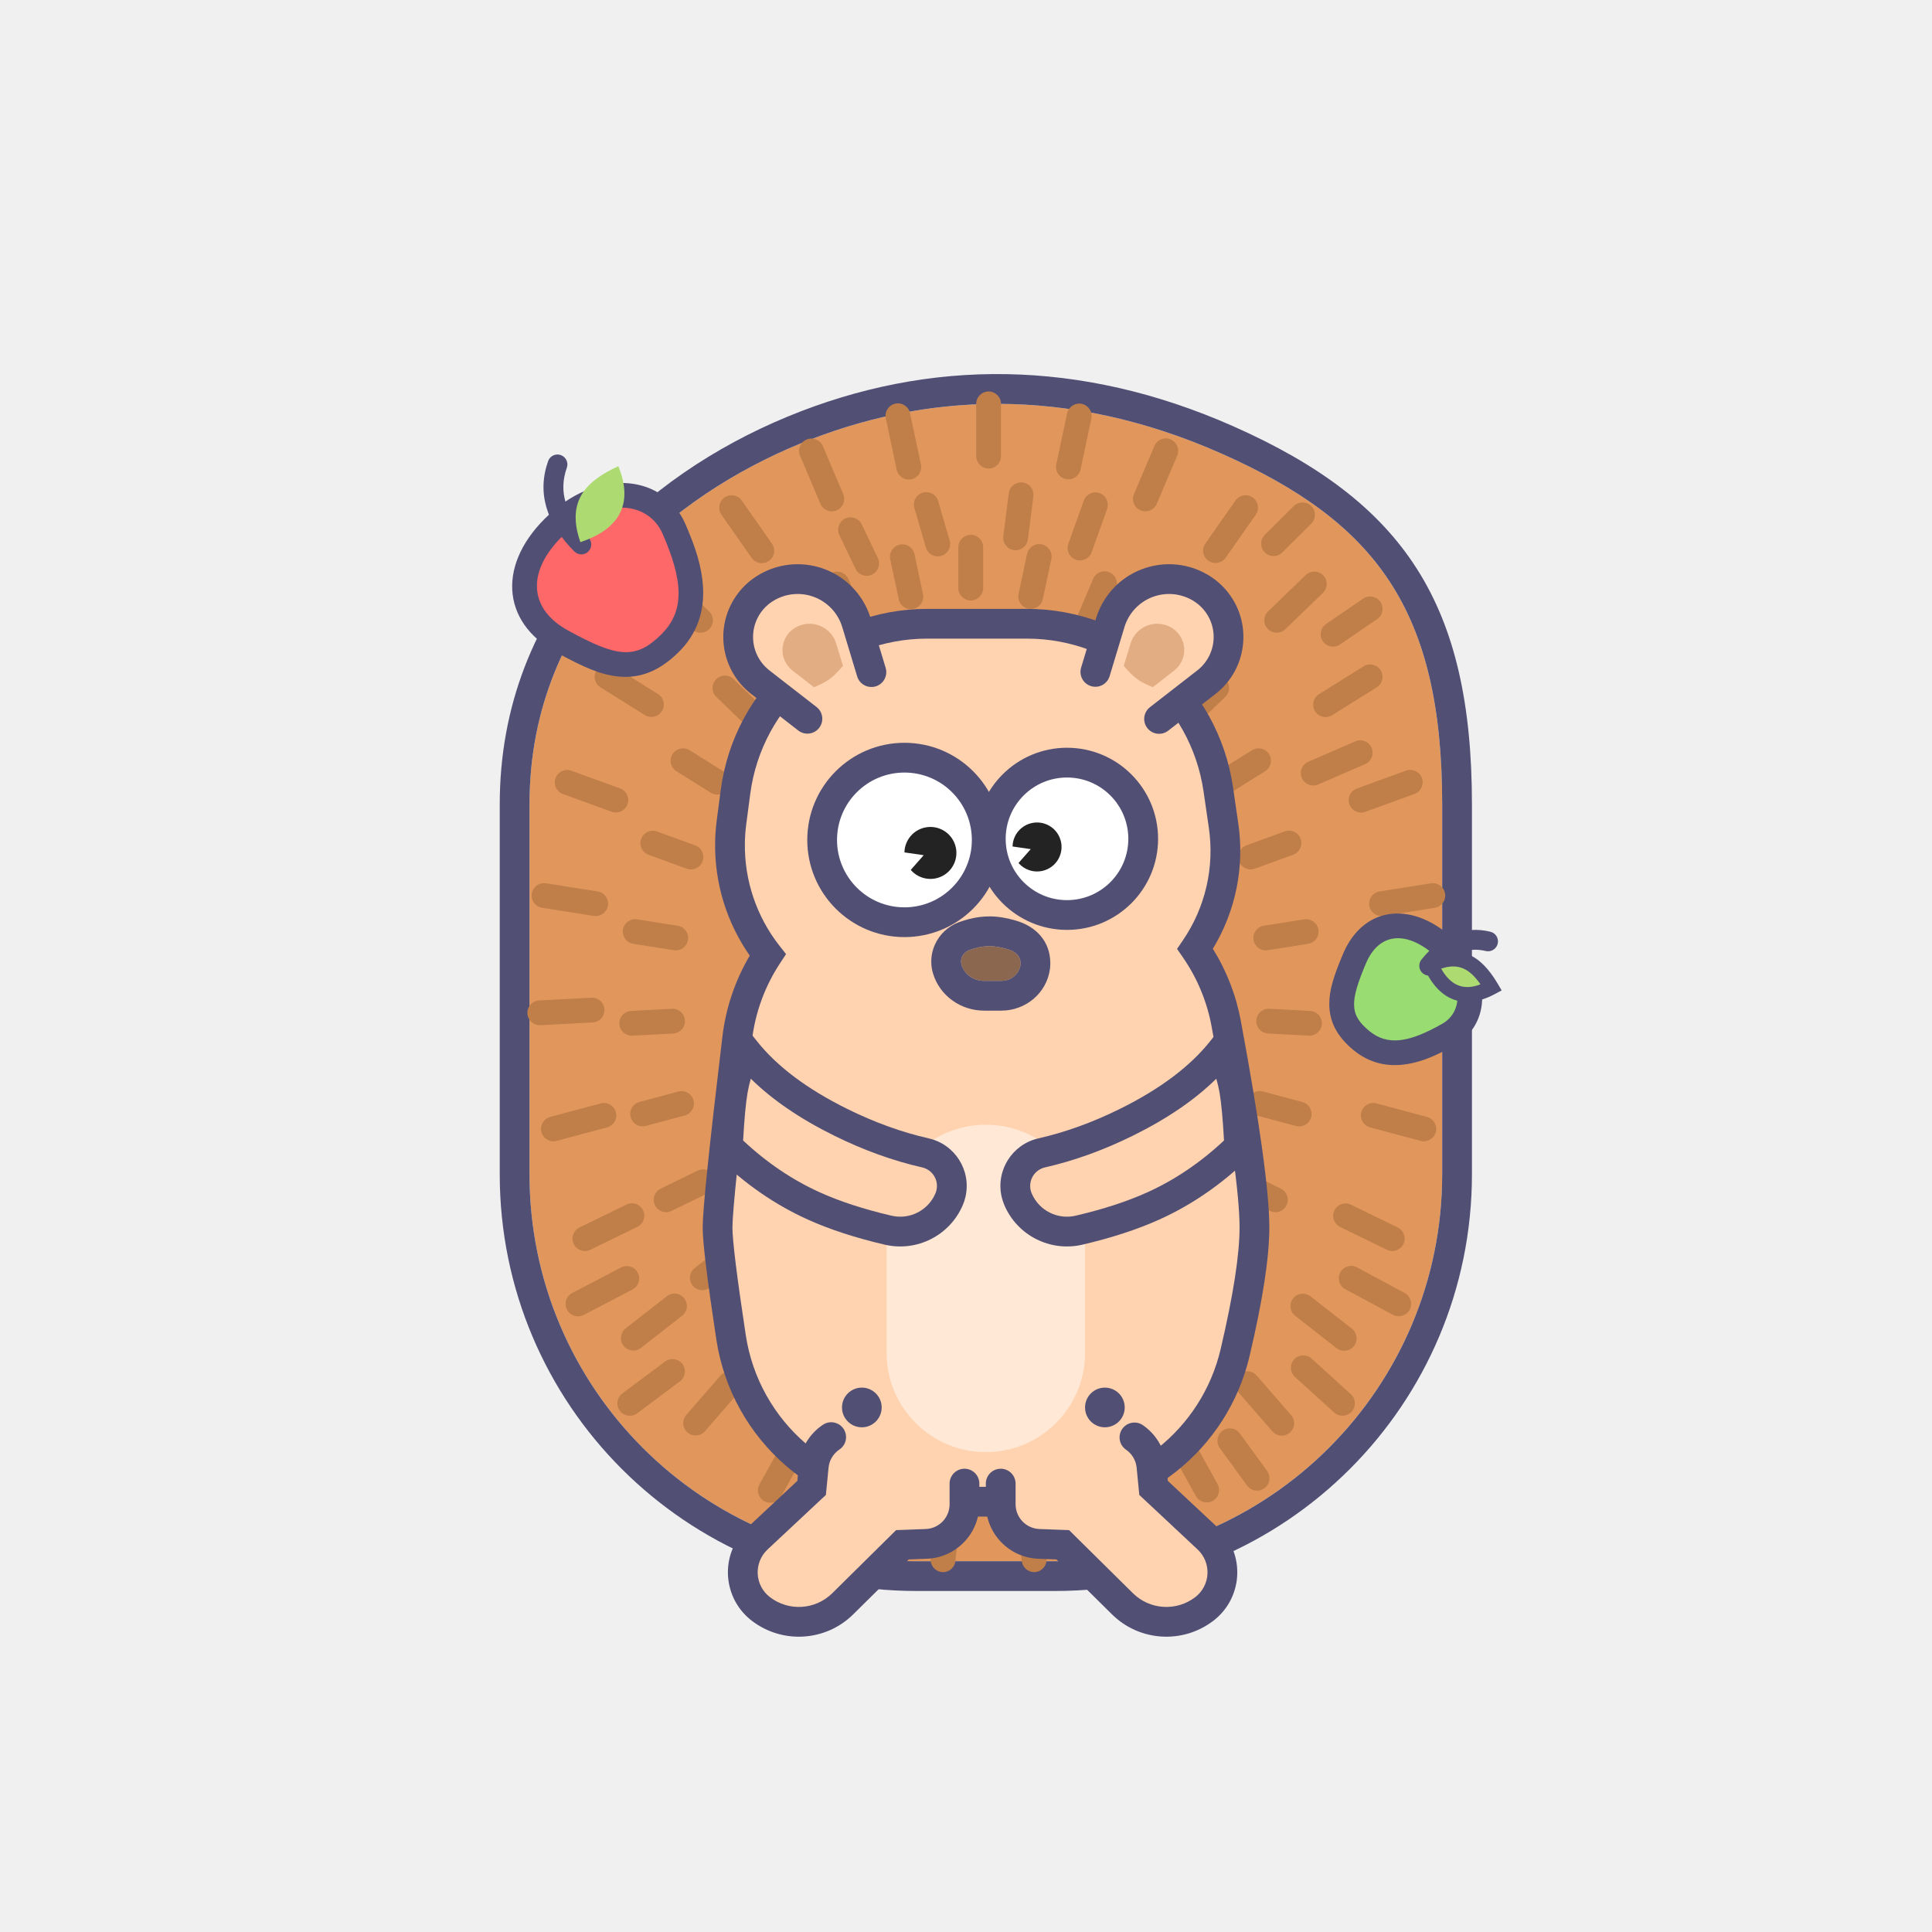
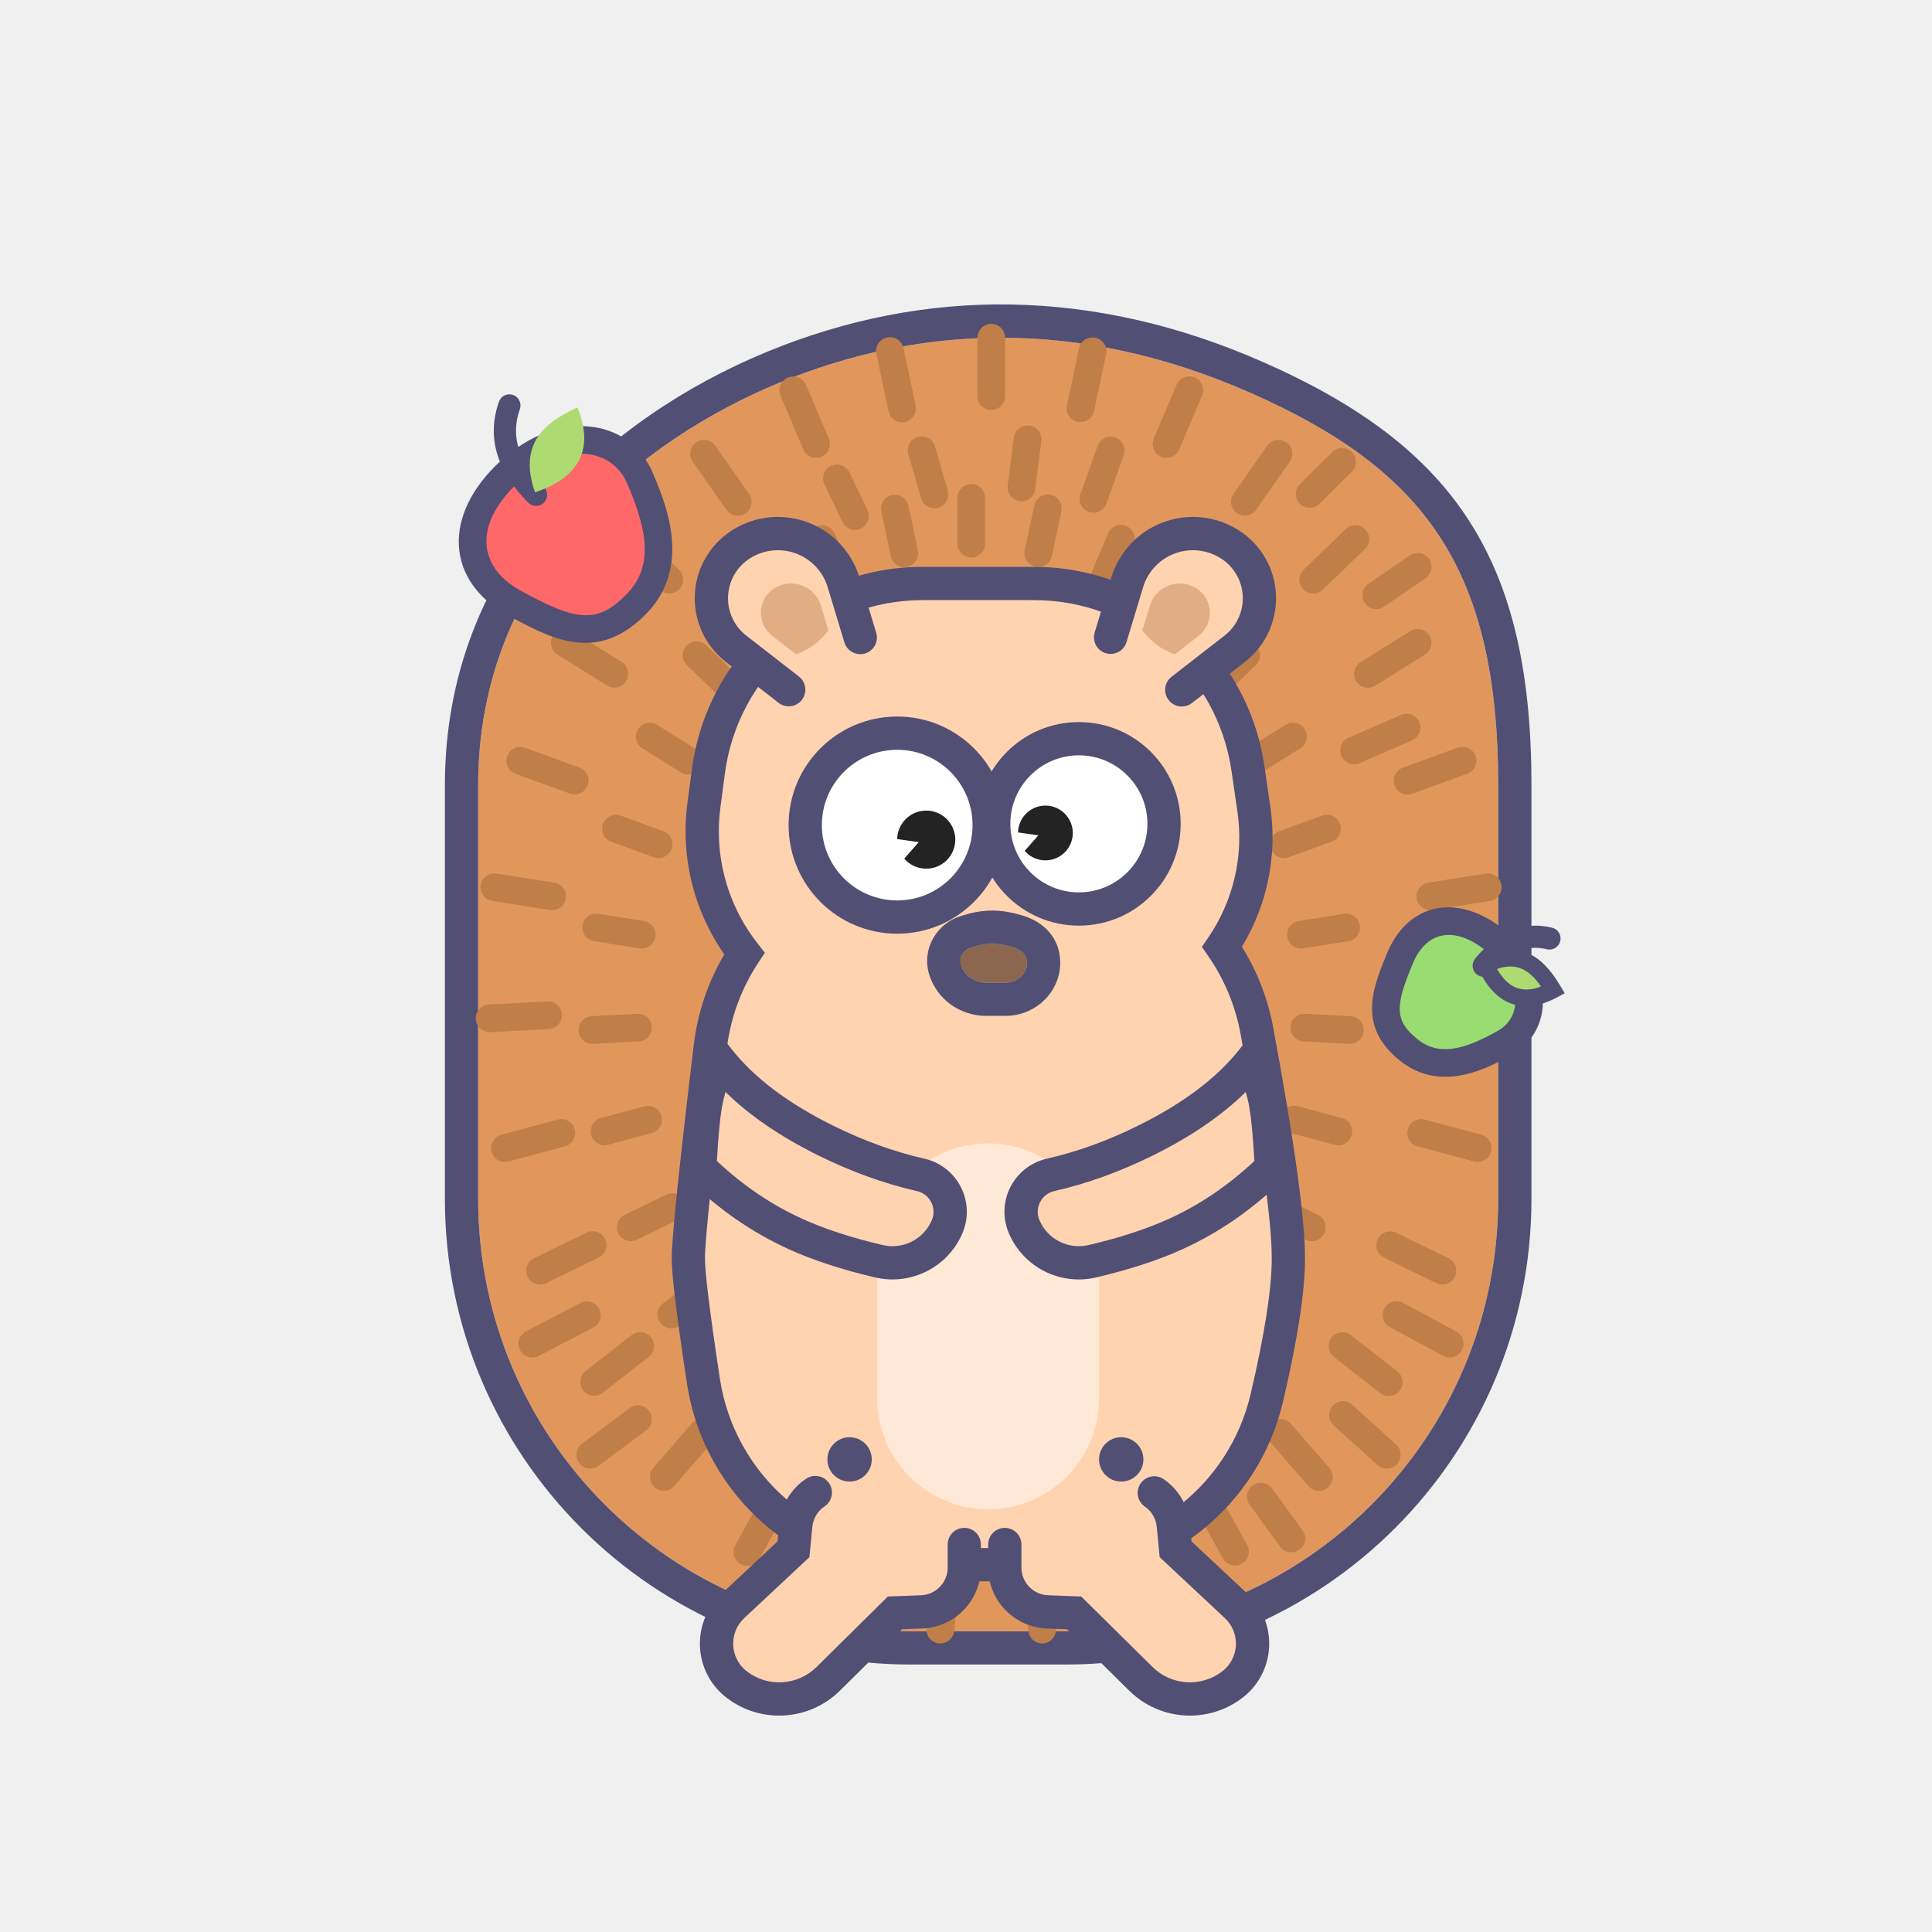
- <svg xmlns="http://www.w3.org/2000/svg" width="800px" height="800px" viewBox="25.6 25.6 972.8 972.8" class="icon" version="1.1">
+ <svg xmlns="http://www.w3.org/2000/svg" width="800px" height="800px" viewBox="76.8 76.8 870.4 870.4" class="icon" version="1.1">
  <path d="M640.382 253.88C718.291 288.348 751.766 332.503 751.766 430.627V616.898c0 107.59-87.22 194.81-194.81 194.81H487.024c-107.59 0-194.81-87.22-194.81-194.81V430.627c0-98.124 73.623-155.838 135.892-181.493s134.369-29.721 212.275 4.745z" fill="#E1975C" />
  <path d="M640.382 253.88c-77.906-34.466-150.004-30.4-212.275-4.745S292.215 332.503 292.215 430.627V616.898c0 107.59 87.22 194.81 194.81 194.81h69.932c107.59 0 194.81-87.22 194.81-194.81V430.627c0-98.124-33.475-142.279-111.384-176.747z m6.064-13.702C732.944 278.446 766.751 330 766.751 430.627V616.898c0 115.869-93.926 209.795-209.795 209.795H487.024c-115.867 0-209.795-93.926-209.795-209.795V430.627c0-49.382 17.248-92.335 48.308-127.795 25.627-29.259 59.792-52.281 96.863-67.554 71.116-29.296 147.166-29.117 224.046 4.9z" fill="#524F75" />
  <path d="M508.149 301.128v20.585a6.244 6.244 0 1 0 12.488 0v-20.585a6.244 6.244 0 0 0-12.488 0z m34.599 3.387l-4.281 20.135a6.244 6.244 0 1 0 12.216 2.595l4.281-20.135a6.244 6.244 0 1 0-12.216-2.595z m33.235 12.648l-8.042 18.946a6.244 6.244 0 1 0 11.491 4.88l8.045-18.949a6.244 6.244 0 1 0-11.494-4.878z m30.92 21.292l-11.808 16.861a6.244 6.244 0 0 0 10.228 7.163l11.808-16.861a6.241 6.241 0 1 0-10.228-7.163z m26.926 29.084l-14.808 14.299a6.244 6.244 0 0 0 8.674 8.984l14.806-14.299a6.244 6.244 0 1 0-8.672-8.984z m22.241 35.748l-17.458 10.909a6.246 6.246 0 0 0 6.619 10.59l17.455-10.909a6.244 6.244 0 0 0-6.616-10.59z m16.424 40.935l-19.346 7.041a6.244 6.244 0 0 0 4.273 11.734l19.341-7.038a6.244 6.244 0 0 0-4.268-11.736z m9.795 44.282l-20.333 3.219a6.241 6.241 0 1 0 1.951 12.333l20.333-3.219a6.241 6.241 0 1 0-1.951-12.333z m3.057 46.102l-20.555-1.079a6.244 6.244 0 1 0-0.654 12.47l20.555 1.079a6.244 6.244 0 0 0 0.654-12.47z m-3.966 45.898l-19.883-5.327a6.244 6.244 0 0 0-3.232 12.063l19.883 5.327a6.244 6.244 0 0 0 3.232-12.063z m-10.849 43.602l-18.502-9.021a6.244 6.244 0 1 0-5.475 11.222l18.499 9.024a6.244 6.244 0 1 0 5.477-11.224z m-17.218 39.924l-16.222-12.673a6.241 6.241 0 1 0-7.687 9.84l16.222 12.673a6.244 6.244 0 1 0 7.687-9.84z m-22.873 34.202l-13.502-15.537a6.244 6.244 0 0 0-9.426 8.192l13.504 15.537a6.244 6.244 0 0 0 9.423-8.192z m-27.678 27.483l-9.978-18.002a6.244 6.244 0 1 0-10.922 6.052l9.978 18.002a6.244 6.244 0 0 0 10.922-6.052z m-31.322 19.426l-6.019-19.686a6.244 6.244 0 0 0-11.941 3.651l6.019 19.686a6.244 6.244 0 1 0 11.941-3.651z m-33.517 10.437l-2.15-20.47a6.246 6.246 0 0 0-12.42 1.304l2.15 20.47a6.244 6.244 0 1 0 12.42-1.304z m-34.639 1.306l2.15-20.47a6.244 6.244 0 1 0-12.42-1.304l-2.15 20.47a6.244 6.244 0 1 0 12.42 1.304z m-33.994-8.092l6.019-19.686a6.249 6.249 0 0 0-4.146-7.797 6.249 6.249 0 0 0-7.797 4.146l-6.019 19.686a6.244 6.244 0 1 0 11.943 3.651z m-32.343-17.023l9.98-18.002a6.244 6.244 0 1 0-10.924-6.052l-9.98 18.002a6.244 6.244 0 1 0 10.924 6.052z m-29.174-25.343l13.504-15.537a6.244 6.244 0 1 0-9.426-8.192l-13.504 15.537a6.244 6.244 0 1 0 9.426 8.192z m-24.608-32.556l16.222-12.673a6.244 6.244 0 1 0-7.687-9.84l-16.222 12.673a6.244 6.244 0 1 0 7.687 9.84z m-19.431-38.54l18.502-9.024a6.244 6.244 0 1 0-5.475-11.222l-18.502 9.021a6.244 6.244 0 0 0 5.475 11.224z m-13.095-42.763l19.883-5.327a6.246 6.246 0 0 0-3.232-12.063l-19.883 5.327a6.246 6.246 0 0 0 3.232 12.063z m-6.546-45.491l20.555-1.079a6.244 6.244 0 0 0-0.652-12.47l-20.555 1.079a6.244 6.244 0 1 0 0.652 12.47z m0.455-46.24l20.333 3.219a6.241 6.241 0 1 0 1.953-12.333l-20.333-3.219a6.244 6.244 0 1 0-1.953 12.333z m7.478-44.879l19.344 7.038a6.241 6.241 0 1 0 4.271-11.734l-19.344-7.041a6.246 6.246 0 0 0-4.271 11.736z m14.076-42.081l17.458 10.909a6.244 6.244 0 0 0 6.619-10.59l-17.455-10.909a6.246 6.246 0 0 0-6.621 10.59z m20.183-37.356l14.808 14.299a6.244 6.244 0 1 0 8.674-8.984l-14.808-14.299a6.244 6.244 0 1 0-8.674 8.984z m25.373-30.902l11.808 16.861a6.244 6.244 0 1 0 10.228-7.163l-11.808-16.861a6.244 6.244 0 1 0-10.228 7.163z m29.654-23.577l8.042 18.949a6.244 6.244 0 1 0 11.494-4.88l-8.042-18.946a6.244 6.244 0 0 0-11.494 4.878z m32.518-14.93l4.278 20.135a6.244 6.244 0 1 0 12.213-2.595l-4.278-20.135a6.244 6.244 0 0 0-12.213 2.595zM517.137 228.961v26.329a6.244 6.244 0 1 0 12.488 0V228.961a6.244 6.244 0 1 0-12.488 0z m45.795 4.693L557.456 259.409a6.244 6.244 0 1 0 12.216 2.597l5.475-25.755a6.244 6.244 0 0 0-12.213-2.597z m43.925 16.496l-10.287 24.236a6.244 6.244 0 0 0 11.496 4.878l10.287-24.239a6.246 6.246 0 0 0-3.307-8.187 6.251 6.251 0 0 0-8.19 3.312z m40.763 27.553l-15.103 21.569a6.241 6.241 0 1 0 10.228 7.163l15.103-21.569a6.244 6.244 0 1 0-10.228-7.163z m35.43 37.456l-18.939 18.292a6.244 6.244 0 1 0 8.674 8.984l18.942-18.292a6.244 6.244 0 1 0-8.677-8.984z m29.129 45.95l-22.326 13.951a6.244 6.244 0 1 0 6.614 10.59l22.331-13.951a6.244 6.244 0 1 0-6.619-10.59z m21.382 52.521l-24.741 9.006a6.244 6.244 0 1 0 4.268 11.736l24.743-9.006a6.244 6.244 0 1 0-4.271-11.736z m12.605 56.727l-26.007 4.118a6.244 6.244 0 0 0 1.953 12.333l26.007-4.118a6.244 6.244 0 0 0-1.953-12.333z m3.631 58.987l-26.294-1.376a6.241 6.241 0 1 0-0.654 12.468l26.294 1.381a6.244 6.244 0 0 0 0.654-12.473z m-5.674 58.658l-25.435-6.816a6.244 6.244 0 0 0-3.232 12.063l25.435 6.816a6.244 6.244 0 0 0 3.232-12.063z m-14.746 55.656l-23.667-11.544a6.246 6.246 0 0 0-5.475 11.224l23.664 11.544a6.244 6.244 0 1 0 5.477-11.224z m-23.172 50.873l-20.747-16.209a6.244 6.244 0 1 0-7.69 9.84l20.75 16.209a6.244 6.244 0 1 0 7.687-9.84z m-30.59 43.52l-17.276-19.871a6.241 6.241 0 1 0-9.423 8.19l17.276 19.873a6.244 6.244 0 1 0 9.423-8.192z m-36.916 34.858l-12.765-23.033a6.244 6.244 0 0 0-10.922 6.054l12.765 23.03a6.244 6.244 0 0 0 10.922-6.052z m-41.669 24.509l-7.697-25.178a6.244 6.244 0 1 0-11.941 3.649l7.697 25.18a6.244 6.244 0 1 0 11.941-3.651z m-44.494 13.027l-2.752-26.187a6.246 6.246 0 0 0-12.42 1.306l2.752 26.184a6.246 6.246 0 0 0 12.42-1.304z m-45.893 1.306l2.752-26.184a6.244 6.244 0 1 0-12.42-1.306l-2.752 26.187a6.246 6.246 0 0 0 12.42 1.304z m-44.971-10.682l7.7-25.18a6.244 6.244 0 1 0-11.943-3.649l-7.697 25.178a6.244 6.244 0 1 0 11.941 3.651z m-42.688-22.106l12.765-23.03a6.244 6.244 0 0 0-10.922-6.054l-12.765 23.033a6.244 6.244 0 1 0 10.922 6.052z m-38.412-32.721l17.276-19.873a6.241 6.241 0 1 0-9.426-8.19l-17.276 19.871a6.244 6.244 0 1 0 9.426 8.192z m-32.328-41.874l20.75-16.209a6.244 6.244 0 1 0-7.687-9.84l-20.75 16.209a6.244 6.244 0 0 0 7.687 9.84z m-25.385-49.487l23.667-11.544a6.244 6.244 0 0 0-5.475-11.224l-23.667 11.544a6.244 6.244 0 0 0 5.475 11.224z m-16.991-54.819l25.435-6.816a6.244 6.244 0 0 0-3.232-12.063l-25.435 6.816a6.244 6.244 0 0 0 3.232 12.063z m-8.252-58.246l26.294-1.381a6.244 6.244 0 1 0-0.652-12.468l-26.297 1.376a6.246 6.246 0 0 0 0.654 12.473z m1.026-59.125l26.007 4.118a6.244 6.244 0 0 0 1.953-12.333l-26.007-4.118a6.244 6.244 0 1 0-1.953 12.333z m10.285-57.327l24.743 9.006a6.246 6.246 0 0 0 4.273-11.736l-24.743-9.006a6.246 6.246 0 0 0-4.273 11.736z m19.034-53.665l22.328 13.951a6.244 6.244 0 1 0 6.619-10.59l-22.328-13.951a6.244 6.244 0 0 0-6.619 10.59z m27.074-47.559l18.942 18.292a6.244 6.244 0 1 0 8.674-8.984l-18.939-18.292a6.244 6.244 0 0 0-8.677 8.984z m33.874-39.274l15.103 21.569a6.244 6.244 0 1 0 10.228-7.163l-15.103-21.569a6.244 6.244 0 1 0-10.228 7.163z m39.496-29.841l10.287 24.239a6.244 6.244 0 0 0 11.496-4.878l-10.287-24.236a6.244 6.244 0 0 0-11.496 4.875zM471.614 236.252l5.475 25.755a6.244 6.244 0 1 0 12.213-2.597L483.83 233.654a6.244 6.244 0 1 0-12.216 2.597zM671.249 303.761l14.718-14.608a6.246 6.246 0 0 0-8.796-8.864l-14.721 14.608a6.244 6.244 0 1 0 8.799 8.864zM700.344 350.106l18.679-12.775a6.236 6.236 0 0 0 1.628-8.679 6.241 6.241 0 0 0-8.679-1.628l-18.679 12.773a6.244 6.244 0 1 0 7.051 10.31zM689.317 420.609l23.674-10.277a6.244 6.244 0 1 0-4.973-11.456l-23.677 10.277a6.244 6.244 0 1 0 4.975 11.456zM677.638 718.928l19.736 17.9a6.241 6.241 0 0 0 8.819-0.432 6.241 6.241 0 0 0-0.43-8.819l-19.736-17.898a6.241 6.241 0 1 0-8.389 9.248zM703.001 674.756l23.937 12.872a6.241 6.241 0 1 0 5.912-10.997l-23.937-12.877a6.244 6.244 0 0 0-5.912 11.002zM639.77 754.693l13.762 18.929a6.244 6.244 0 0 0 10.103-7.34l-13.762-18.929a6.244 6.244 0 0 0-10.103 7.34zM360.488 711.153l-21.511 16.052c-2.762 2.063-3.332 5.977-1.271 8.739s5.977 3.332 8.739 1.271l21.511-16.052c2.762-2.063 3.332-5.977 1.271-8.739s-5.977-3.332-8.739-1.271zM338.315 663.809l-24.569 12.802a6.244 6.244 0 1 0 5.772 11.074l24.569-12.802a6.244 6.244 0 1 0-5.772-11.074zM575.323 303.504l7.747-21.676a6.244 6.244 0 0 0-11.759-4.203l-7.745 21.676a6.244 6.244 0 1 0 11.756 4.203zM543.17 297.192l2.752-21.676a6.244 6.244 0 1 0-12.39-1.568l-2.752 21.676a6.244 6.244 0 1 0 12.39 1.568zM503.756 297.677L498.014 277.979a6.244 6.244 0 1 0-11.988 3.494l5.742 19.698a6.244 6.244 0 1 0 11.988-3.494zM467.681 306.718l-8.239-17.201a6.246 6.246 0 0 0-11.264 5.395l8.239 17.201a6.246 6.246 0 0 0 11.264-5.395z" fill="#C07E49" />
  <path d="M362.851 349.591c17.276-16.986 9.97-39.719 2.1-57.719s-33.717-25.463-58.405-2.81-20.617 46.942 1.868 59.347c22.486 12.408 37.161 18.167 54.437 1.181z" fill="#FF6868" />
  <path d="M367.229 354.044c-9.583 9.423-19.306 13.292-30.265 12.193-8.744-0.877-17.176-4.421-31.567-12.358-27.583-15.223-29.696-44.986-3.072-69.417 25.583-23.477 57.644-19.563 68.346 4.91 5.307 12.136 8.267 21.724 8.891 31.334 0.832 12.86-2.98 24.136-12.333 33.337z m-8.756-8.906c12.096-11.891 11.114-27.076 0.757-50.76-7.031-16.079-28.822-18.739-48.46-0.714-20.55 18.857-19.169 38.338 0.659 49.279 25.093 13.846 34.257 14.768 47.044 2.198z" fill="#524F75" />
  <path d="M321.856 296.211c-11.709-11.706-15.113-23.205-10.802-35.223a4.998 4.998 0 0 0-9.403-3.377c-5.712 15.927-1.136 31.384 13.137 45.663a4.995 4.995 0 1 0 7.068-7.061z" fill="#524F75" />
  <path d="M317.835 298.586c-7.42-21.164 3.489-31.107 19.119-38.238 8.222 20.195-0.859 32.171-19.119 38.238z" fill="#ADDB72" />
  <path d="M711.068 549.516c14.219 11.714 30.835 4.383 43.82-3 12.987-7.383 16.581-27.526-2.518-44.397-19.096-16.871-37.139-11.863-44.736 6.132-7.593 17.992-10.784 29.546 3.434 41.265z" fill="#99DC71" />
  <path d="M707.097 554.334c-8.217-6.768-12.133-14.224-12.173-23.067-0.032-6.948 2.021-13.749 6.956-25.445 9.73-23.047 33.287-27.228 54.624-8.382 20.512 18.12 20.085 43.92 1.469 54.502-8.896 5.058-16.052 8.12-23.482 9.388-10.063 1.723-19.339-0.36-27.393-6.993z m44.706-13.247c10.65-6.052 10.907-21.504-3.564-34.289-15.16-13.387-28.567-11.009-34.856 3.879-8.247 19.543-8.217 25.887 1.656 34.022 9.326 7.682 20.16 5.827 36.764-3.611z" fill="#524F75" />
  <path d="M749.111 515.02c7.65-9.446 15.62-12.748 24.569-10.565a4.995 4.995 0 1 0 2.373-9.706c-12.987-3.172-24.771 1.711-34.706 13.981a4.995 4.995 0 1 0 7.765 6.289z" fill="#524F75" />
  <path d="M746.069 511.416c15.412-7.295 23.802 0.167 30.438 11.419-14.621 7.825-24.401 1.908-30.438-11.419z" fill="#ADDB72" />
  <path d="M771.05 521.236c-5.632-8.117-11.391-10.757-19.808-7.897 4.853 8.467 11.189 11.192 19.808 7.897z m-26.587-13.207c15.67-7.415 26.352-2.22 35.273 12.902l1.983 3.364-3.442 1.843c-15.785 8.442-28.26 3.065-35.623-13.18l-1.521-3.357 3.329-1.573z" fill="#524F75" />
  <path d="M627.357 503.361a87.4 87.4 0 0 0 14.326-62.054l-2.657-18.27C632.055 375.166 591.013 339.668 542.638 339.668H492.507c-48.875 0-90.179 36.217-96.571 84.672L393.93 439.571a89.553 89.553 0 0 0-0.762 10.567 89.11 89.11 0 0 0 18.994 56.265 97.09 97.09 0 0 0-15.38 42.041c-6.586 55.064-9.88 86.82-9.88 95.264 0 7.003 2.263 25.415 6.791 55.244C400.923 746.556 441.849 781.737 489.996 781.737h62.694c45.211 0 84.478-31.11 94.82-75.122 6.486-27.591 9.728-48.56 9.728-62.909 0-17.346-4.738-51.57-14.214-102.675a97.193 97.193 0 0 0-15.667-37.671z" fill="#FFD3B0" />
  <path d="M636.296 503.318a104.68 104.68 0 0 1 14.094 36.347c9.561 51.557 14.341 86.086 14.341 104.041 0 15.043-3.319 36.517-9.925 64.622-11.139 47.396-53.428 80.901-102.115 80.901H489.996c-51.854 0-95.926-37.888-103.709-89.155-4.596-30.273-6.876-48.825-6.876-56.365 0-8.896 3.287-40.6 9.933-96.154a104.615 104.615 0 0 1 13.764-40.793 96.573 96.573 0 0 1-17.43-56.717c0.047-3.831 0.322-7.655 0.824-11.454l2.008-15.23C395.389 371.18 439.873 332.176 492.507 332.176h50.131c52.094 0 96.298 38.233 103.804 89.782l2.66 18.27a94.882 94.882 0 0 1-12.805 63.091z m-15.128-4.181a79.889 79.889 0 0 0 13.102-56.752l-2.657-18.27C625.177 379.929 587.291 347.161 542.638 347.161H492.507c-45.113 0-83.244 33.432-89.14 78.161l-2.008 15.228a82.112 82.112 0 0 0-0.697 9.683 81.595 81.595 0 0 0 17.401 51.55l3.327 4.246-2.97 4.501a89.61 89.61 0 0 0-14.194 38.805c-6.529 54.574-9.828 86.383-9.828 94.373 0 6.464 2.248 24.738 6.708 54.117C407.774 741.768 445.552 774.244 489.996 774.244h62.694c41.732 0 77.981-28.717 87.527-69.342 6.361-27.079 9.526-47.544 9.526-61.195 0-16.731-4.698-50.653-14.091-101.309a89.625 89.625 0 0 0-14.456-34.771l-2.932-4.233 2.905-4.256z" fill="#524F75" />
  <path d="M521.988 591.922c27.588 0 49.951 22.363 49.951 49.951v64.937c0 27.588-22.363 49.951-49.951 49.951s-49.951-22.363-49.951-49.951v-64.937c0-27.588 22.363-49.951 49.951-49.951z" fill="#FFE8D6" />
  <path d="M444.049 749.268a19.938 19.938 0 0 0-8.716 14.633l-1.059 10.882-27.303 25.538a23.232 23.232 0 0 0 1.731 35.403 31.434 31.434 0 0 0 41.235-2.585l30.053-29.711 12.006-0.447a19.98 19.98 0 0 0 19.236-19.966v-10.472" fill="#FFD3B0" />
  <path d="M401.853 794.849c-1.231 1.151-2.363 2.4-3.389 3.736-10.33 13.467-7.787 32.753 5.677 43.083a38.929 38.929 0 0 0 51.063-3.204l27.98-27.658 9.091-0.34c14.766-0.552 26.449-12.68 26.449-27.453v-10.472a7.493 7.493 0 0 0-14.985 0v10.472a12.488 12.488 0 0 1-12.023 12.478l-14.92 0.557-32.126 31.761a23.944 23.944 0 0 1-31.407 1.971 15.742 15.742 0 0 1-1.174-23.987l29.366-27.471 1.334-13.697a12.448 12.448 0 0 1 5.452-9.149 7.493 7.493 0 1 0-8.384-12.42 27.428 27.428 0 0 0-11.981 20.118l-0.784 8.067-25.238 23.607z" fill="#524F75" />
  <path d="M459.549 734.283m-9.99 0a9.99 9.99 0 1 0 19.98 0 9.99 9.99 0 1 0-19.98 0Z" fill="#524F75" />
  <path d="M581.929 734.283m-9.99 0a9.99 9.99 0 1 0 19.98 0 9.99 9.99 0 1 0-19.98 0Z" fill="#524F75" />
  <path d="M596.662 749.268a19.938 19.938 0 0 1 8.716 14.633l1.059 10.882 27.303 25.538c0.929 0.872 1.788 1.818 2.562 2.827 7.81 10.18 5.887 24.766-4.293 32.576a31.434 31.434 0 0 1-41.235-2.585l-30.053-29.711-12.008-0.447a19.98 19.98 0 0 1-19.236-19.966v-10.472" fill="#FFD3B0" />
  <path d="M638.861 794.849c1.229 1.151 2.36 2.4 3.387 3.736 10.33 13.467 7.787 32.753-5.674 43.083-15.435 11.836-37.234 10.47-51.063-3.204l-27.98-27.658-9.094-0.34c-14.763-0.552-26.449-12.68-26.449-27.453v-10.472a7.493 7.493 0 0 1 14.985 0v10.472a12.488 12.488 0 0 0 12.023 12.478l14.92 0.557 32.126 31.761a23.944 23.944 0 0 0 31.407 1.971 15.74 15.74 0 0 0 1.171-23.987l-29.366-27.471-1.331-13.697a12.443 12.443 0 0 0-5.455-9.149 7.495 7.495 0 0 1 8.384-12.42 27.418 27.418 0 0 1 11.981 20.118l0.784 8.067 25.243 23.607z" fill="#524F75" />
  <path d="M400.826 554.459c10.857 13.672 26.874 25.742 48.051 36.21 14.299 7.068 28.535 12.216 42.708 15.44a17.058 17.058 0 0 1 11.921 23.307 26.774 26.774 0 0 1-30.735 15.605c-14.378-3.364-26.846-7.43-37.401-12.201-15.667-7.083-30.086-17.058-43.258-29.928 0.629-12.76 1.461-22.183 2.498-28.26 1.039-6.087 3.109-12.807 6.216-20.173z" fill="#FFD3B0" />
  <path d="M402 575.888c-0.884 5.185-1.631 13.205-2.223 23.967 11.891 11.149 24.778 19.853 38.685 26.139 10.08 4.556 22.088 8.474 36.017 11.729a19.281 19.281 0 0 0 22.133-11.237 9.573 9.573 0 0 0-6.688-13.072c-14.763-3.357-29.554-8.702-44.369-16.027-17.101-8.454-31.08-17.985-41.904-28.635a65.451 65.451 0 0 0-1.651 7.136z m4.693-26.09c10.11 12.728 25.253 24.141 45.503 34.152 13.782 6.816 27.463 11.761 41.05 14.848 13.225 3.007 21.509 16.167 18.502 29.391a24.416 24.416 0 0 1-1.344 4.153 34.262 34.262 0 0 1-39.337 19.97c-14.828-3.467-27.753-7.682-38.78-12.668-16.479-7.448-31.622-17.925-45.408-31.397l-2.413-2.355 0.165-3.372c0.644-13.037 1.499-22.713 2.595-29.152 1.141-6.691 3.379-13.956 6.696-21.824l4.91-11.644 7.86 9.895z" fill="#524F75" />
  <path d="M641.017 554.459c-10.859 13.672-26.874 25.742-48.051 36.21-14.301 7.068-28.535 12.216-42.711 15.44a17.058 17.058 0 0 0-11.921 23.307 26.774 26.774 0 0 0 30.735 15.605c14.378-3.364 26.846-7.43 37.401-12.201 15.665-7.083 30.086-17.058 43.258-29.928-0.629-12.76-1.461-22.183-2.498-28.26-1.039-6.087-3.109-12.807-6.214-20.173z" fill="#FFD3B0" />
  <path d="M639.688 575.888c0.884 5.185 1.631 13.205 2.223 23.967-11.888 11.149-24.778 19.853-38.682 26.139-10.08 4.556-22.088 8.474-36.02 11.729a19.276 19.276 0 0 1-22.131-11.237 9.568 9.568 0 0 1 6.688-13.072c14.761-3.357 29.554-8.702 44.369-16.027 17.101-8.454 31.08-17.985 41.904-28.635 0.714 2.495 1.266 4.875 1.648 7.136z m-4.695-26.09c-10.108 12.728-25.253 24.141-45.503 34.152-13.782 6.816-27.463 11.761-41.05 14.848-13.225 3.007-21.506 16.167-18.502 29.391 0.325 1.419 0.774 2.81 1.344 4.153a34.262 34.262 0 0 0 39.337 19.97c14.828-3.467 27.753-7.682 38.78-12.668 16.479-7.448 31.622-17.925 45.408-31.397l2.415-2.355-0.165-3.372c-0.644-13.037-1.499-22.713-2.595-29.152-1.141-6.691-3.379-13.956-6.698-21.824l-4.91-11.644-7.86 9.895z" fill="#524F75" />
  <path d="M524.051 502.01c2.58 0.02 5.562 0.534 8.941 1.541 3.512 1.012 6.479 3.149 6.479 7.096 0 0.285-0.02 0.569-0.052 0.852-0.584 4.561-4.733 7.995-9.651 7.995h-8.637c-5.272 0-9.91-3.262-11.366-7.995-1.024-3.327 1.039-6.793 4.596-7.752 0.984-0.265 4.665-1.773 9.691-1.736z" fill="#8B674F" />
  <path d="M524.051 502.01c-5.025-0.037-8.706 1.471-9.693 1.736-3.559 0.959-5.62 4.426-4.596 7.752 1.456 4.735 6.094 7.995 11.366 7.995h8.637c4.92 0 9.066-3.434 9.651-7.995 0.035-0.282 0.052-0.567 0.052-0.852 0-3.946-2.967-6.084-6.479-7.096-3.377-1.009-6.359-1.524-8.939-1.541z m13.085-12.86c9.825 2.827 17.321 10.158 17.321 21.497 0 0.924-0.057 1.846-0.175 2.76-1.573 12.233-12.238 21.072-24.514 21.072h-8.637c-11.716 0-22.258-7.415-25.69-18.577-3.582-11.641 3.467-23.517 15.028-26.626-0.539 0.145 1.441-0.49 2.892-0.872a40.96 40.96 0 0 1 10.804-1.379c4.121 0.03 8.467 0.779 12.97 2.125z" fill="#524F75" />
  <path d="M524.493 447.963a38.363 38.363 0 1 0 76.725 0 38.363 38.363 0 1 0-76.725 0Z" fill="#FFFFFF" />
  <path d="M562.855 493.818C537.525 493.818 516.993 473.288 516.993 447.963 516.993 422.635 537.528 402.107 562.855 402.107s45.863 20.53 45.863 45.855c0.002 25.325-20.532 45.855-45.863 45.855z m0-14.985c17.053 0 30.877-13.822 30.877-30.87S579.909 417.093 562.855 417.093 531.978 430.914 531.978 447.963s13.824 30.87 30.877 30.87z" fill="#524F75" />
  <path d="M538.444 460.131a12.333 12.333 0 1 0-2.997-8.309l9.144 1.329-6.146 6.981z" fill="#232323" />
  <path d="M439.576 448.527a41.427 41.427 0 1 0 82.854 0 41.427 41.427 0 1 0-82.854 0Z" fill="#FFFFFF" />
  <path d="M481.003 497.447c-27.021 0-48.927-21.901-48.927-48.92C432.076 421.511 453.982 399.61 481.003 399.61c27.021 0 48.927 21.901 48.927 48.917 0 27.019-21.906 48.92-48.927 48.92z m0-14.985c18.747 0 33.942-15.193 33.942-33.934S499.749 414.595 481.003 414.595 447.061 429.788 447.061 448.527s15.195 33.934 33.942 33.934z" fill="#524F75" />
  <path d="M484.18 463.617a13.085 13.085 0 1 0-3.177-8.816l9.701 1.409-6.524 7.408z" fill="#232323" />
  <path d="M432.148 387.512l-23.729-18.434c-12.56-9.76-14.833-27.855-5.073-40.418a28.739 28.739 0 0 1 7.258-6.611c14.411-9.191 33.54-4.958 42.731 9.451a31.02 31.02 0 0 1 3.532 7.685l7.475 24.728" fill="#FFD3B0" />
  <path d="M436.746 381.595l-23.727-18.434a21.309 21.309 0 0 1 1.613-34.796 23.452 23.452 0 0 1 35.061 12.987l7.475 24.728a7.493 7.493 0 1 0 14.343-4.336l-7.475-24.728a38.542 38.542 0 0 0-4.386-9.546c-11.414-17.9-35.178-23.155-53.076-11.739a36.207 36.207 0 0 0-9.146 8.332c-12.298 15.83-9.436 38.63 6.394 50.928l23.727 18.437a7.493 7.493 0 0 0 9.196-11.833z" fill="#524F75" />
  <path d="M435.425 371.617l-10.779-8.377a13.087 13.087 0 0 1 0.992-21.367A14.061 14.061 0 0 1 446.654 349.659l3.397 11.234c-2.463 2.9-4.653 5.068-6.574 6.509-1.918 1.441-4.603 2.847-8.052 4.216z" fill="#E3AD83" />
  <path d="M609.33 387.512l23.729-18.434c12.56-9.76 14.831-27.855 5.073-40.418a28.819 28.819 0 0 0-7.255-6.611c-14.411-9.191-33.542-4.958-42.731 9.451a31.02 31.02 0 0 0-3.532 7.685l-7.473 24.728" fill="#FFD3B0" />
  <path d="M604.734 381.595l23.727-18.434a21.307 21.307 0 0 0-1.616-34.796 23.452 23.452 0 0 0-35.061 12.987l-7.475 24.728a7.488 7.488 0 0 1-9.338 5.003 7.488 7.488 0 0 1-5.003-9.338l7.473-24.728a38.452 38.452 0 0 1 4.386-9.546c11.414-17.9 35.178-23.155 53.078-11.739a36.24 36.24 0 0 1 9.144 8.332c12.298 15.83 9.436 38.63-6.394 50.928l-23.729 18.437a7.493 7.493 0 1 1-9.191-11.833z" fill="#524F75" />
  <path d="M606.051 371.617l10.779-8.377a13.087 13.087 0 0 0-0.989-21.367A14.059 14.059 0 0 0 594.822 349.659l-3.394 11.234c2.463 2.9 4.653 5.068 6.574 6.509s4.601 2.847 8.05 4.216z" fill="#E3AD83" />
</svg>
